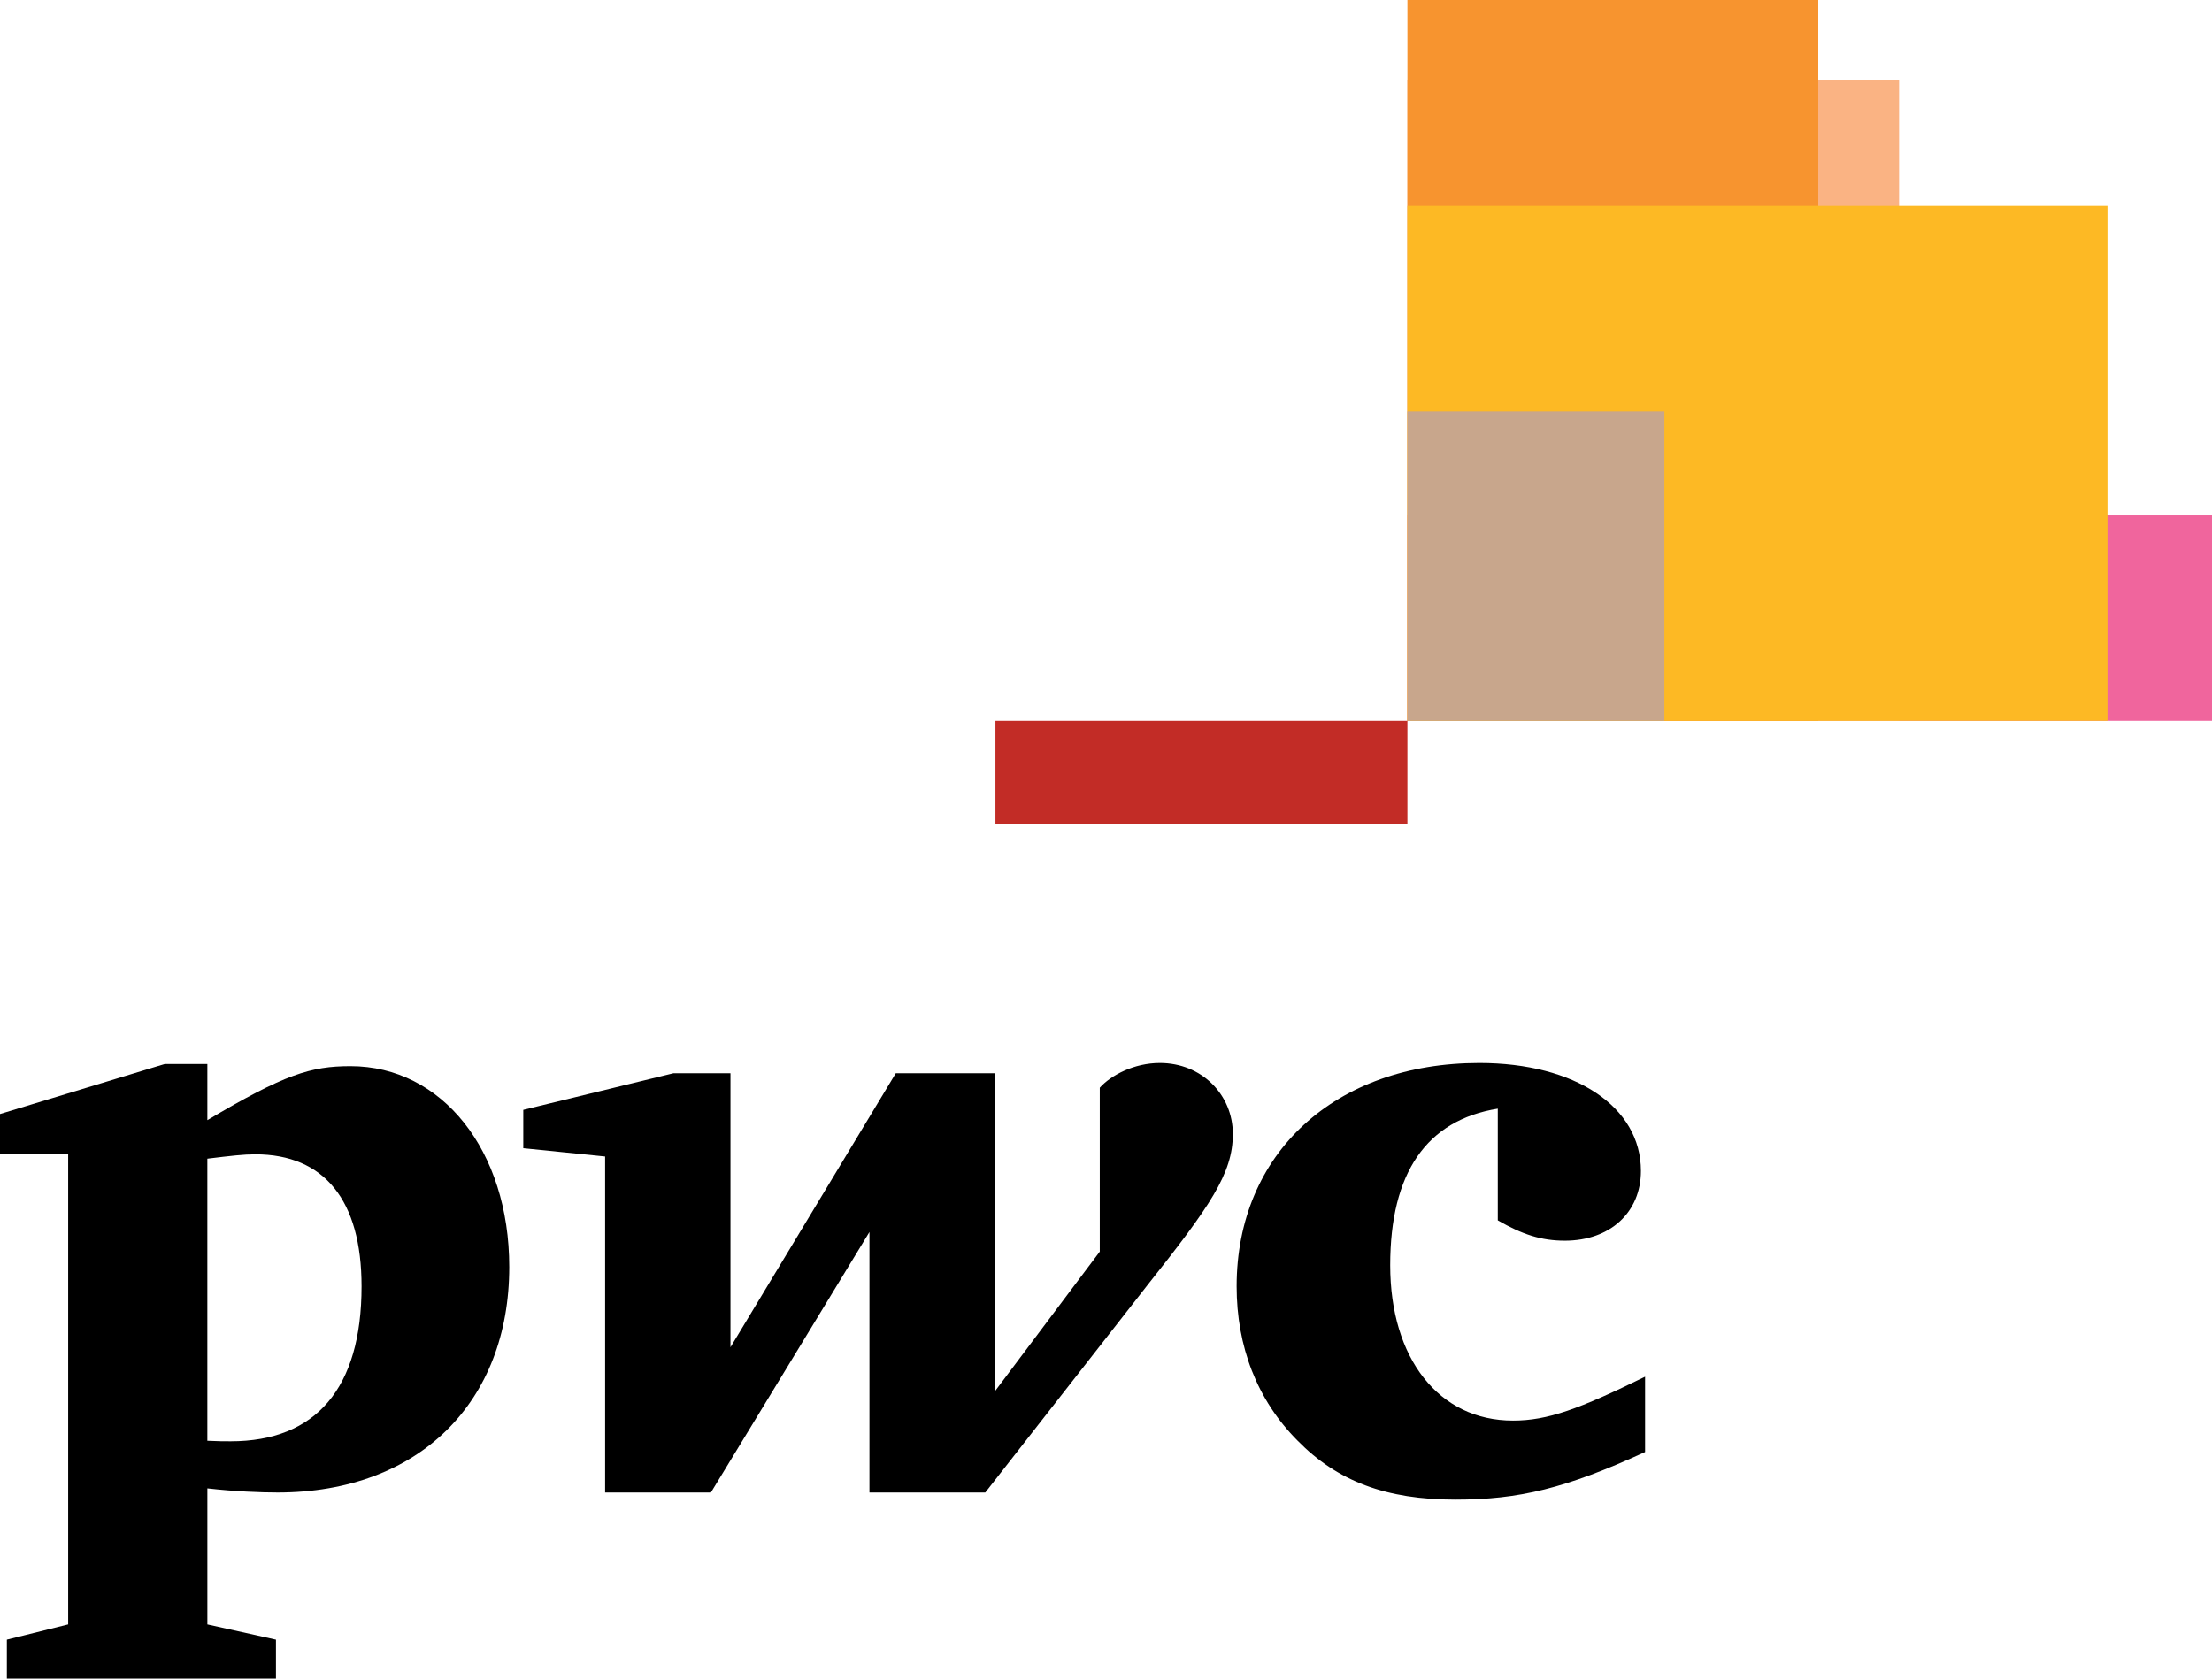
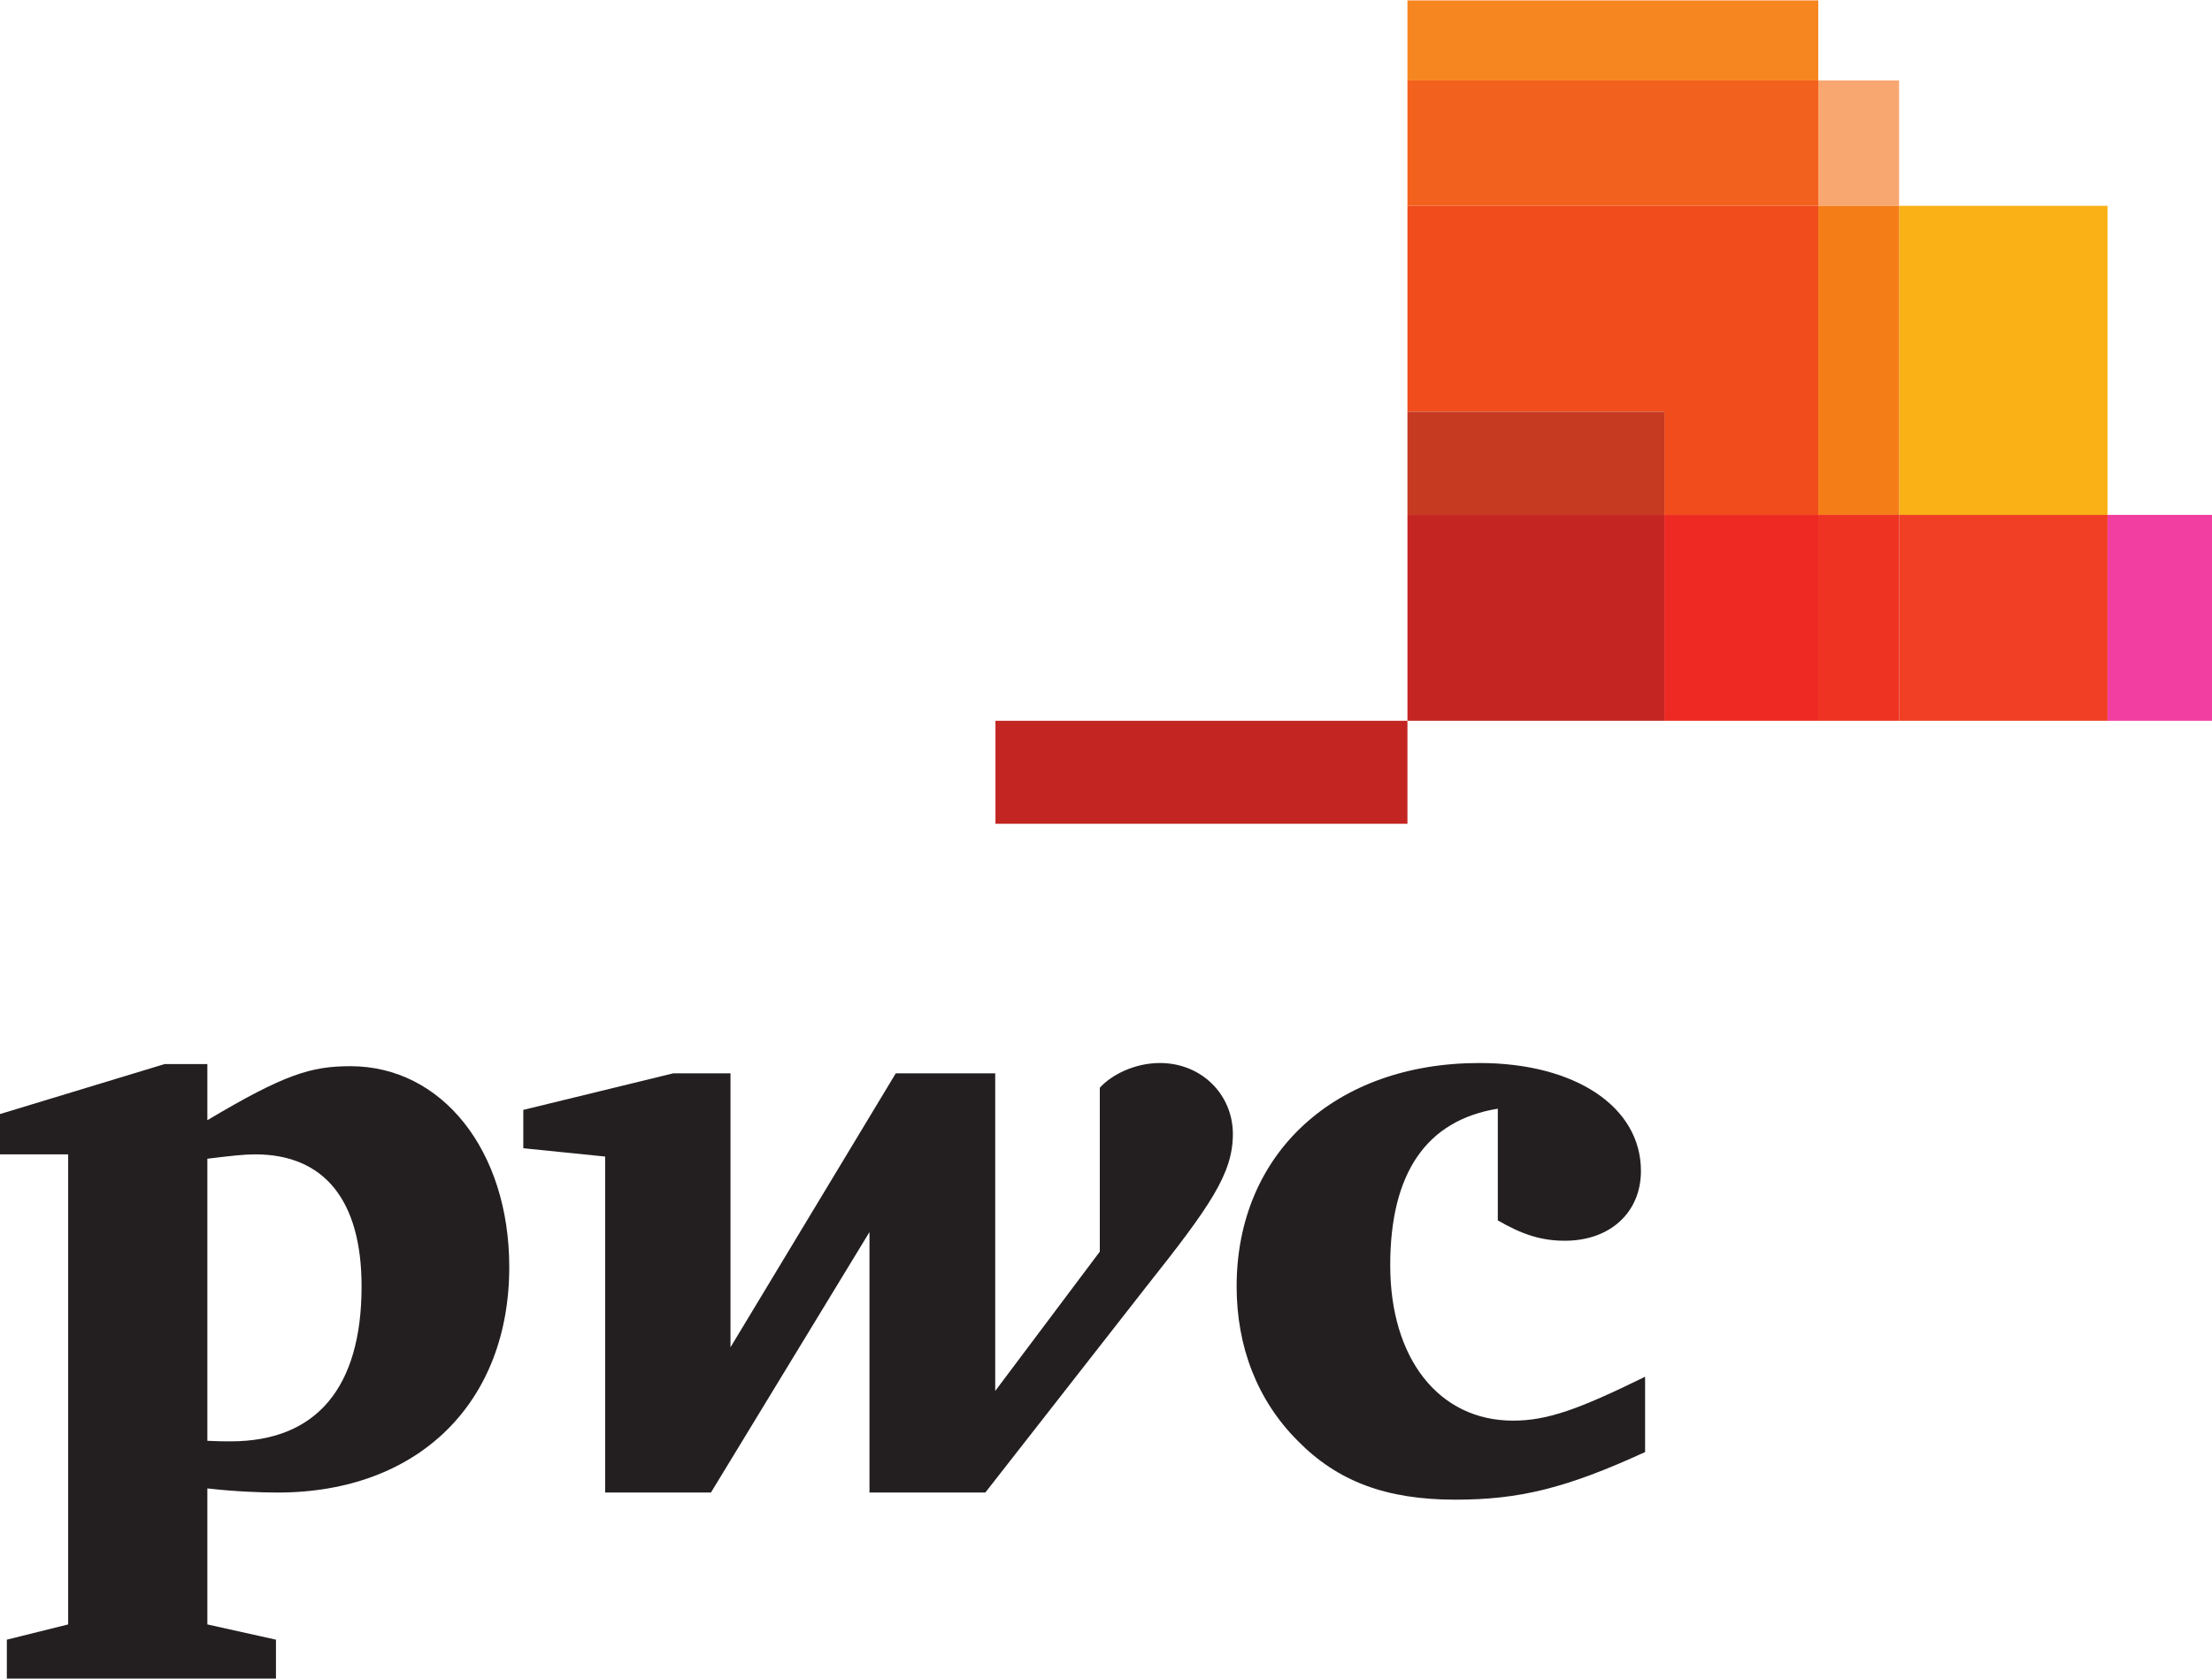
- <svg xmlns="http://www.w3.org/2000/svg" version="1.2" baseProfile="tiny" id="PwC" x="0px" y="0px" viewBox="0 0 283.464 215.149" overflow="scroll" xml:space="preserve">
-   <g>
-     <g>
-       <path d="M191.939,142.104c-9.123,1.474-13.787,8.213-13.787,20.071c0,11.933,6.213,19.912,15.738,19.912    c4.432,0,8.459-1.473,16.924-5.625v9.652c-10.16,4.66-16.141,6.102-24.326,6.102c-8.863,0-15.098-2.354-20.189-7.543    c-5.219-5.22-7.828-12.115-7.828-19.791c0-17.078,12.643-28.633,31.109-28.633c12.266,0,20.701,5.604,20.701,13.834    c0,5.299-3.926,8.945-9.752,8.945c-2.99,0-5.447-0.783-8.59-2.608V142.104z" />
-       <path d="M146.919,164.882c8.18-10.312,11.068-14.47,11.068-19.533c0-5.041-4.002-9.1-9.348-9.1c-3.293,0-6.257,1.555-7.705,3.171    v21.005l-13.402,17.857V137.57h-12.742l-21.182,35.116V137.57h-7.322l-19.229,4.688v4.915l10.488,1.064v43.066h13.557    l20.316-33.388v33.388h14.846L146.919,164.882z" />
-       <path d="M26.572,184.673c1.443,0.068,2.076,0.068,2.988,0.068c10.92,0,16.773-6.809,16.773-19.859    c0-11.049-4.789-16.924-13.629-16.924c-1.471,0-3.016,0.179-6.133,0.558V184.673z M26.572,208.206l8.791,1.955l0,4.988H0.877    v-4.988l7.859-1.955v-60.248H0v-5.167l21.098-6.408h5.475v7.194c9.881-5.879,13.275-6.92,18.344-6.92    c11.705,0,20.344,10.795,20.344,25.742c0,17.279-11.527,28.904-29.691,28.904c-2.055,0-5.473-0.125-8.996-0.529V208.206z" />
+ <svg xmlns="http://www.w3.org/2000/svg" version="1.1" width="354.325" height="268.938" id="svg2" xml:space="preserve">
+   <defs id="defs6">
+     <clipPath id="clipPath18">
+       <path d="m 0,0 2834.64,0 0,2151 L 0,2151 0,0 z" id="path20" />
+     </clipPath>
+   </defs>
+   <g transform="matrix(1.25,0,0,-1.25,0,268.9375)" id="g10">
+     <g transform="scale(0.1,0.1)" id="g12">
+       <g id="g14">
+         <g clip-path="url(#clipPath18)" id="g16">
+           <path d="m 1919.39,730.449 c -91.23,-14.73 -137.87,-82.117 -137.87,-200.711 0,-119.316 62.13,-199.117 157.38,-199.117 44.32,0 84.59,14.731 169.24,56.25 l 0,-96.519 c -101.6,-46.602 -161.41,-61.024 -243.26,-61.024 -88.63,0 -150.98,23.543 -201.9,75.434 -52.18,52.199 -78.28,121.148 -78.28,197.91 0,170.777 126.43,286.328 311.1,286.328 122.65,0 207.01,-56.039 207.01,-138.34 0,-52.988 -39.26,-89.449 -97.52,-89.449 -29.9,0 -54.47,7.828 -85.9,26.078 l 0,143.16" id="path22" style="fill:#231f20;fill-opacity:1;fill-rule:nonzero;stroke:none" />
+           <path d="m 1469.19,502.672 c 81.8,103.117 110.69,144.699 110.69,195.328 0,50.41 -40.02,91 -93.48,91 -32.93,0 -62.57,-15.551 -77.04,-31.711 l 0,-210.051 -134.03,-178.566 0,407.117 -127.42,0 -211.816,-351.168 0,351.168 -73.223,0 -192.285,-46.879 0,-49.148 104.883,-10.641 0,-430.672 135.566,0 203.165,333.879 0,-333.879 148.46,0 206.53,264.223" id="path24" style="fill:#231f20;fill-opacity:1;fill-rule:nonzero;stroke:none" />
+           <path d="M 265.723,69.43 353.633,49.879 353.637,0 8.77,0 l 0,49.879 78.594,19.551 0,602.48 -87.363,0 0,51.668 210.977,64.082 54.746,0 0,-71.941 c 98.808,58.793 132.754,69.203 183.437,69.203 117.051,0 203.438,-107.953 203.438,-257.422 0,-172.801 -115.274,-289.051 -296.914,-289.051 -20.547,0 -54.727,1.25 -89.961,5.301 l 0,-174.32 z m 0,235.332 c 14.433,-0.68 20.761,-0.68 29.882,-0.68 109.2,0 167.735,68.078 167.735,198.59 0,110.488 -47.891,169.238 -136.289,169.238 -14.707,0 -30.156,-1.789 -61.328,-5.582 l 0,-361.566" id="path26" style="fill:#231f20;fill-opacity:1;fill-rule:nonzero;stroke:none" />
+           <path d="m 2700.7,1227.64 133.941,0 0,263.922 -133.941,0 0,-263.922 z" id="path28" style="fill:#f13ea0;fill-opacity:1;fill-rule:nonzero;stroke:none" />
+           <path d="m 2330.07,1887.68 103.578,0 0,160.707 -103.578,0 0,-160.707 z" id="path30" style="fill:#f9a771;fill-opacity:1;fill-rule:nonzero;stroke:none" />
+           <path d="m 1803.59,2048.39 526.48,0 0,103.102 -526.48,0 0,-103.102 z" id="path32" style="fill:#f68620;fill-opacity:1;fill-rule:nonzero;stroke:none" />
+           <path d="m 1803.59,1491.57 0,556.82 526.48,0 0,-160.71 -526.48,0 0,-396.11" id="path34" style="fill:#f3611e;fill-opacity:1;fill-rule:nonzero;stroke:none" />
+           <path d="m 2433.65,1491.57 267.051,0 0,396.113 -267.051,0 0,-396.113 z" id="path36" style="fill:#fab116;fill-opacity:1;fill-rule:nonzero;stroke:none" />
+           <path d="m 2433.65,1227.64 267.051,0 0,263.922 -267.051,0 0,-263.922 z" id="path38" style="fill:#f03f24;fill-opacity:1;fill-rule:nonzero;stroke:none" />
+           <path d="m 2330.07,1491.57 103.578,0 0,396.113 -103.578,0 0,-396.113 z" id="path40" style="fill:#f57d18;fill-opacity:1;fill-rule:nonzero;stroke:none" />
+           <path d="m 2330.07,1227.64 103.578,0 0,263.922 -103.578,0 0,-263.922 z" id="path42" style="fill:#ef3323;fill-opacity:1;fill-rule:nonzero;stroke:none" />
+           <path d="m 2330.07,1491.57 -197.22,0 0,132.27 -329.26,0 0,-132.27 0,396.11 526.48,0 0,-396.11" id="path44" style="fill:#f14c1c;fill-opacity:1;fill-rule:nonzero;stroke:none" />
+           <path d="m 2132.85,1227.64 197.219,0 0,263.922 -197.219,0 0,-263.922 z" id="path46" style="fill:#ee2822;fill-opacity:1;fill-rule:nonzero;stroke:none" />
+           <path d="m 1803.59,1491.57 329.262,0 0,132.27 -329.262,0 0,-132.27 z" id="path48" style="fill:#c53a21;fill-opacity:1;fill-rule:nonzero;stroke:none" />
+           <path d="m 1803.59,1227.64 329.262,0 0,263.922 -329.262,0 0,-263.922 z" id="path50" style="fill:#c42523;fill-opacity:1;fill-rule:nonzero;stroke:none" />
+           <path d="m 1275.64,1095.65 527.949,0 0,131.992 -527.949,0 0,-131.992 z" id="path52" style="fill:#c32523;fill-opacity:1;fill-rule:nonzero;stroke:none" />
+         </g>
+       </g>
    </g>
-     <rect x="180.359" y="65.992" fill="#F0659D" width="103.105" height="26.393" />
-     <rect x="180.359" y="10.311" fill="#FAB383" width="63.006" height="82.074" />
-     <rect x="180.359" y="0" fill="#F7942F" width="52.648" height="92.385" />
-     <rect x="180.359" y="26.381" fill="#FDB924" width="89.711" height="66.004" />
-     <rect x="180.359" y="52.766" fill="#C8A68C" width="32.926" height="39.619" />
-     <rect x="127.564" y="92.385" fill="#C22C26" width="52.794" height="13.199" />
  </g>
</svg>
